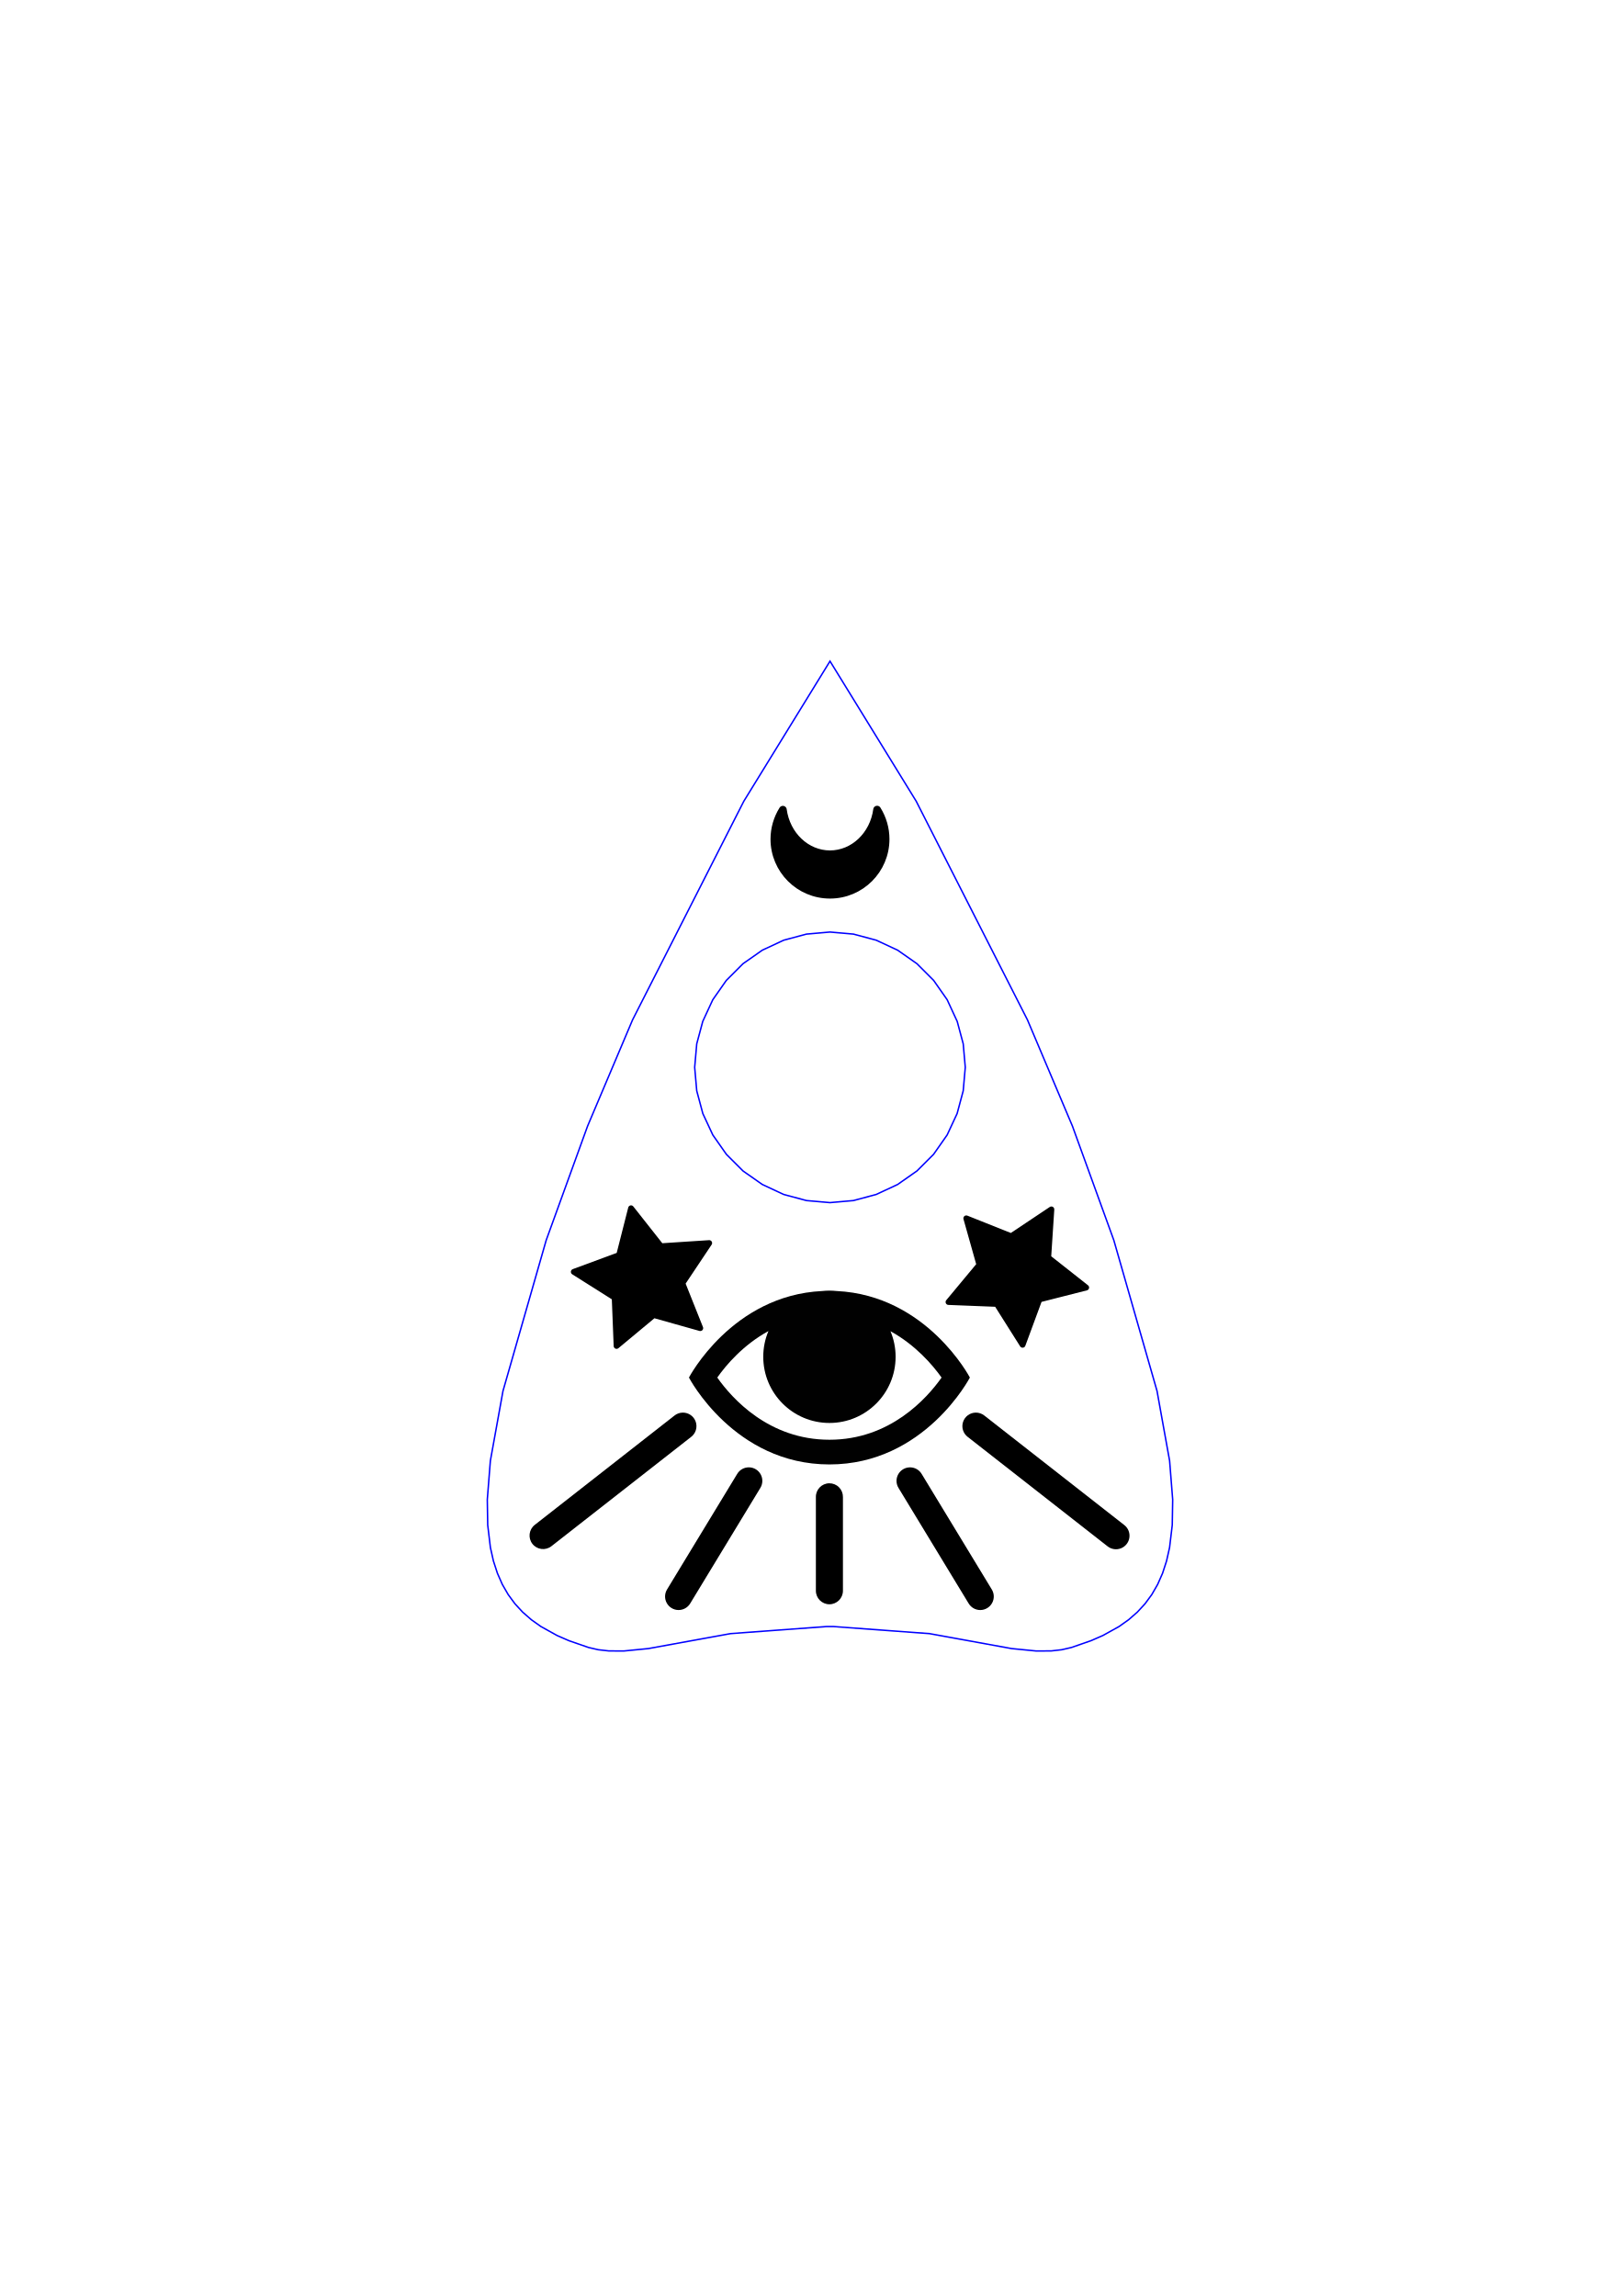
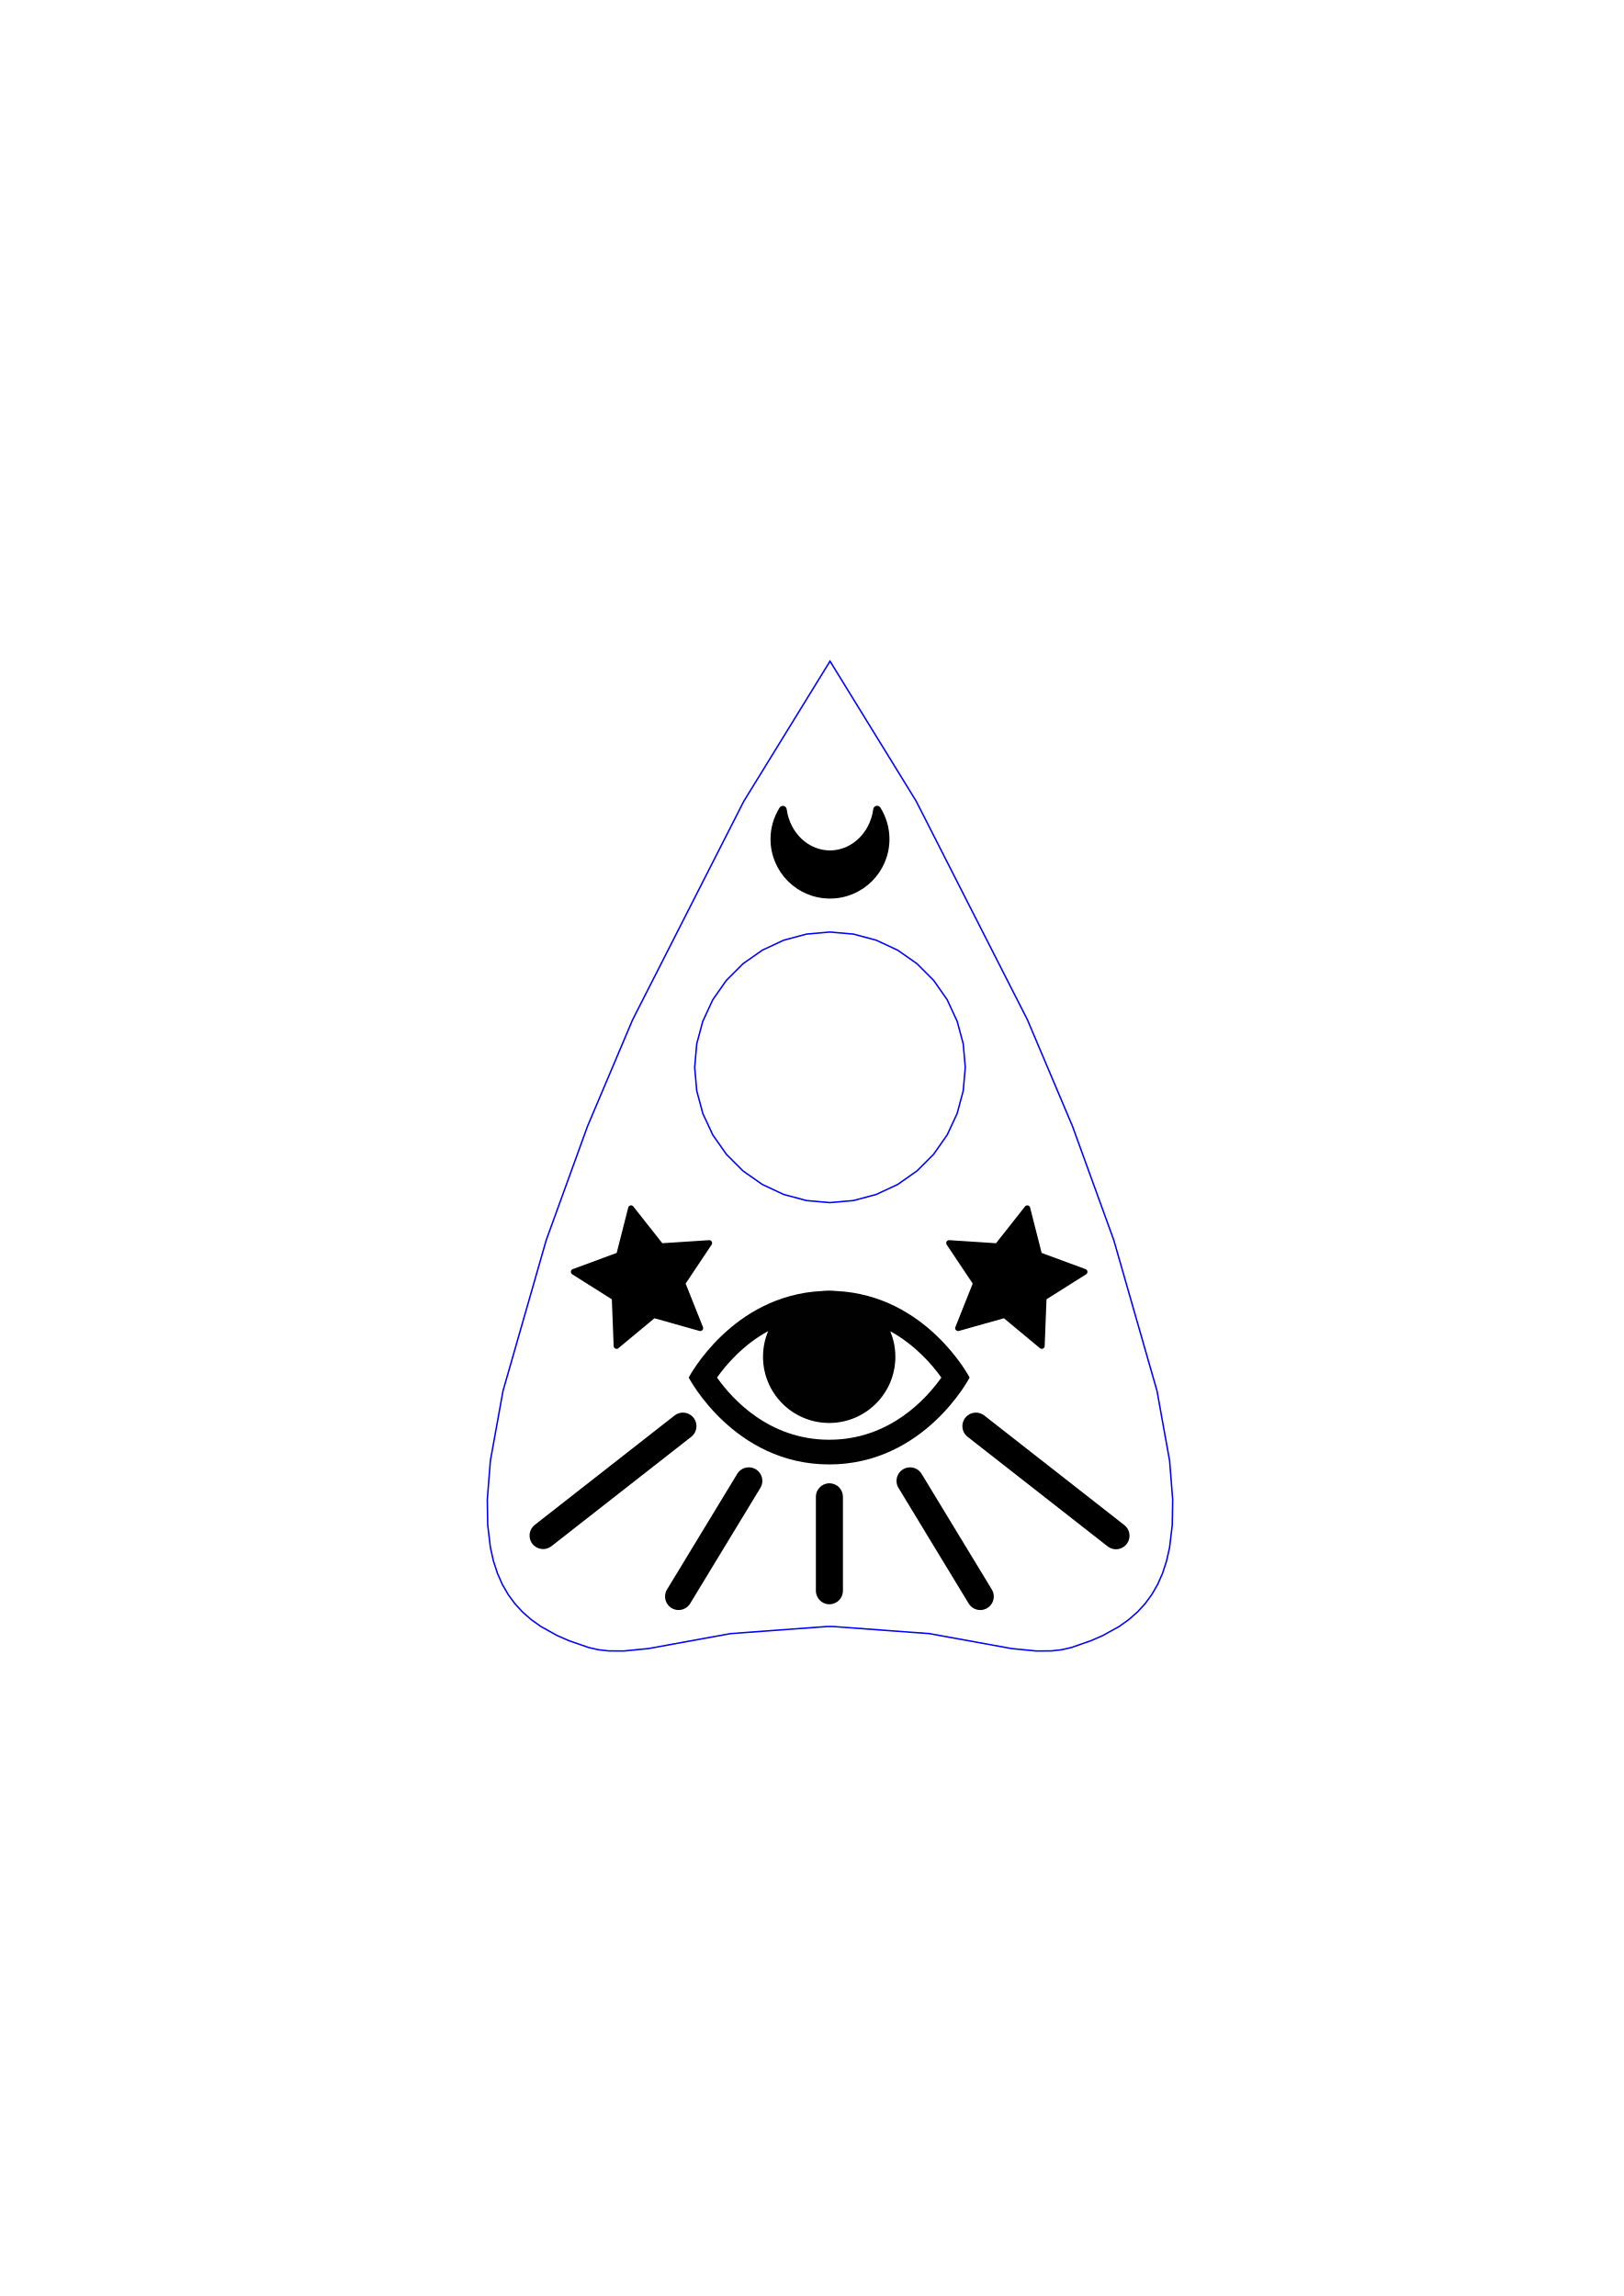
<svg xmlns="http://www.w3.org/2000/svg" width="210mm" height="297mm" viewBox="0 0 210 297" version="1.1" id="svg982">
  <defs id="defs976" />
  <g id="layer1">
    <path style="font-style:italic;font-variant:normal;font-weight:normal;font-stretch:normal;font-size:161.69px;line-height:125%;font-family:'Lucida Calligraphy';-inkscape-font-specification:'Lucida Calligraphy, Italic';text-align:start;letter-spacing:0px;word-spacing:0px;writing-mode:lr-tb;text-anchor:start;fill:none;fill-opacity:1;stroke:#0000ff;stroke-width:0.05mm;stroke-linecap:butt;stroke-linejoin:miter;stroke-miterlimit:4;stroke-dasharray:none;stroke-opacity:1" d="m 96.513,151.761 2.082,1.458 1.624,0.758 0.461,0.215 0.679,0.317 0.491,0.132 2.455,0.658 0.506,0.044 2.532,0.222 0.506,-0.044 2.532,-0.222 0.491,-0.132 2.455,-0.658 0.461,-0.215 2.304,-1.074 0.416,-0.292 2.082,-1.458 1.394,-1.394 0.404,-0.404 0.359,-0.359 0.292,-0.417 1.458,-2.082 0.374,-0.802 0.215,-0.461 0.701,-1.502 0.364,-1.359 0.132,-0.491 0.294,-1.097 0.044,-0.506 0.222,-2.532 -0.044,-0.506 -0.222,-2.532 -0.646,-2.411 -0.132,-0.491 -0.215,-0.461 -1.086,-2.348 -0.292,-0.417 -1.458,-2.082 -0.359,-0.36 -1.797,-1.797 -0.416,-0.292 -2.082,-1.458 -0.461,-0.215 -2.304,-1.074 -0.491,-0.131 -2.455,-0.658 -0.506,-0.045 -2.532,-0.221 -0.506,0.044 -2.532,0.222 -0.491,0.131 -2.455,0.658 -0.461,0.215 -2.304,1.074 -0.416,0.292 -2.082,1.458 -0.36,0.359 -1.797,1.798 -0.292,0.416 -1.458,2.083 -0.215,0.461 -1.086,2.348 -0.132,0.491 -0.443,1.652 -0.203,0.759 -0.044,0.507 -0.222,2.532 0.044,0.507 0.222,2.532 0.132,0.491 0.658,2.455 0.701,1.502 0.215,0.461 0.374,0.802 0.292,0.416 1.458,2.082 0.359,0.359 1.798,1.798 z" id="path4178" />
    <path style="font-style:italic;font-variant:normal;font-weight:normal;font-stretch:normal;font-size:161.69px;line-height:125%;font-family:'Lucida Calligraphy';-inkscape-font-specification:'Lucida Calligraphy, Italic';text-align:start;letter-spacing:0px;word-spacing:0px;writing-mode:lr-tb;text-anchor:start;fill:none;fill-opacity:1;stroke:#0000ff;stroke-width:0.05mm;stroke-linecap:butt;stroke-linejoin:miter;stroke-miterlimit:4;stroke-dasharray:none;stroke-opacity:1" d="m 150.459,184.469 0.811,4.489 0.201,2.538 0.197,2.489 -0.028,1.669 -0.027,1.619 -0.177,1.482 -0.171,1.431 -0.2,0.89 -0.19,0.843 -0.265,0.817 -0.25,0.771 -0.329,0.747 -0.308,0.699 -0.393,0.681 -0.365,0.633 -0.455,0.619 -0.422,0.574 -0.517,0.56 -0.48,0.52 -0.579,0.506 -0.54,0.472 -0.639,0.455 -0.596,0.424 -1.071,0.595 -1.026,0.57 -0.788,0.344 -0.748,0.327 -1.29,0.447 -1.247,0.432 -0.656,0.152 -0.603,0.139 -0.699,0.079 -0.643,0.072 -0.994,0.006 -0.942,0.006 -1.618,-0.159 -1.572,-0.155 -5.314,-0.967 -5.32,-0.968 -6.174,-0.455 -6.219,-0.458 h -0.448 -0.485 l -6.174,0.455 -6.219,0.458 -5.314,0.967 -5.32,0.968 -1.618,0.159 -1.572,0.155 -0.994,-0.006 -0.942,-0.006 -0.699,-0.079 -0.644,-0.072 -0.657,-0.152 -0.603,-0.139 -1.29,-0.447 -1.247,-0.432 -0.788,-0.344 -0.748,-0.327 -1.071,-0.595 -1.026,-0.57 -0.639,-0.455 -0.596,-0.424 -0.579,-0.506 -0.54,-0.472 -0.517,-0.56 -0.48,-0.52 -0.455,-0.619 -0.422,-0.574 -0.393,-0.681 -0.365,-0.633 -0.329,-0.747 -0.308,-0.699 -0.265,-0.817 -0.25,-0.771 -0.2,-0.89 -0.19,-0.843 -0.177,-1.482 -0.171,-1.431 -0.027,-1.669 -0.027,-1.619 0.201,-2.538 0.197,-2.489 0.82,-4.538 0.811,-4.489 2.799,-9.768 2.787,-9.727 2.683,-7.398 2.672,-7.37 2.916,-6.888 2.904,-6.86 7.201,-14.155 7.184,-14.12 5.793,-9.415 5.356,-8.704 5.793,9.414 5.356,8.705 7.201,14.154 7.184,14.121 2.916,6.888 2.904,6.86 2.683,7.398 2.672,7.37 2.799,9.768 2.787,9.727 z" id="path8-4" />
-     <path style="fill:#010101;stroke-width:0.433" d="m 108.201,167.001 c -0.303,-0.032 -0.61,-0.052 -0.92,-0.052 h -0.006 -0.003 c -0.315,0 -0.624,0.02 -0.93,0.052 -11.677,0.557 -17.238,11.192 -17.238,11.192 0,0 5.843,11.24 18.171,11.24 12.323,0 18.163,-11.24 18.163,-11.24 0,0 -5.56,-10.636 -17.237,-11.193 z m -0.925,19.237 c -7.832,0 -12.593,-5.331 -14.508,-8.044 1.151,-1.634 3.345,-4.216 6.618,-6.014 -0.434,1.022 -0.671,2.149 -0.671,3.327 0,4.728 3.83,8.561 8.558,8.561 4.729,0 8.56,-3.832 8.56,-8.561 0,-1.172 -0.238,-2.291 -0.665,-3.309 3.259,1.799 5.457,4.374 6.611,5.998 -1.915,2.71 -6.677,8.042 -14.502,8.042 z" id="path1629" />
+     <path style="fill:#010101;stroke-width:0.433" d="m 108.17,167.001 c -0.303,-0.032 -0.61,-0.052 -0.92,-0.052 h -0.006 -0.003 c -0.315,0 -0.624,0.02 -0.93,0.052 -11.677,0.557 -17.238,11.192 -17.238,11.192 0,0 5.843,11.24 18.171,11.24 12.323,0 18.163,-11.24 18.163,-11.24 0,0 -5.56,-10.636 -17.237,-11.193 z m -0.925,19.237 c -7.832,0 -12.593,-5.331 -14.508,-8.044 1.151,-1.634 3.345,-4.216 6.618,-6.014 -0.434,1.022 -0.671,2.149 -0.671,3.327 0,4.728 3.83,8.561 8.558,8.561 4.729,0 8.56,-3.832 8.56,-8.561 0,-1.172 -0.238,-2.291 -0.665,-3.309 3.259,1.799 5.457,4.374 6.611,5.998 -1.915,2.71 -6.677,8.042 -14.502,8.042 z" id="path1629" />
    <path style="opacity:1;vector-effect:none;fill:#000000;fill-opacity:1;fill-rule:nonzero;stroke:#000000;stroke-width:0.75;stroke-linecap:round;stroke-linejoin:round;stroke-miterlimit:4;stroke-dasharray:none;stroke-dashoffset:0;stroke-opacity:1;paint-order:fill markers stroke" d="m 91.726,160.796 -3.472,5.2 2.315,5.808 -6.018,-1.695 -4.808,3.997 -0.247,-6.247 -5.287,-3.338 5.865,-2.166 1.541,-6.06 3.872,4.909 z" id="path2201" />
-     <path transform="rotate(-30,132.5597,173.5023)" style="opacity:1;vector-effect:none;fill:#000000;fill-opacity:1;fill-rule:nonzero;stroke:#000000;stroke-width:0.75;stroke-linecap:round;stroke-linejoin:round;stroke-miterlimit:4;stroke-dasharray:none;stroke-dashoffset:0;stroke-opacity:1;paint-order:fill markers stroke" d="m 144.053,160.436 -3.472,5.2 2.315,5.808 -6.018,-1.695 -4.808,3.997 -0.247,-6.247 -5.287,-3.338 5.865,-2.166 1.541,-6.06 3.872,4.909 z" id="path2201-9" />
    <path style="color:#000000;font-style:normal;font-variant:normal;font-weight:normal;font-stretch:normal;font-size:medium;line-height:normal;font-family:sans-serif;font-variant-ligatures:normal;font-variant-position:normal;font-variant-caps:normal;font-variant-numeric:normal;font-variant-alternates:normal;font-feature-settings:normal;text-indent:0;text-align:start;text-decoration:none;text-decoration-line:none;text-decoration-style:solid;text-decoration-color:#000000;letter-spacing:normal;word-spacing:normal;text-transform:none;writing-mode:lr-tb;direction:ltr;text-orientation:mixed;dominant-baseline:auto;baseline-shift:baseline;text-anchor:start;white-space:normal;shape-padding:0;clip-rule:nonzero;display:inline;overflow:visible;visibility:visible;opacity:1;isolation:auto;mix-blend-mode:normal;color-interpolation:sRGB;color-interpolation-filters:linearRGB;solid-color:#000000;solid-opacity:1;vector-effect:none;fill:#000000;fill-opacity:1;fill-rule:evenodd;stroke:none;stroke-width:3.5;stroke-linecap:round;stroke-linejoin:miter;stroke-miterlimit:4;stroke-dasharray:none;stroke-dashoffset:0;stroke-opacity:1;color-rendering:auto;image-rendering:auto;shape-rendering:auto;text-rendering:auto;enable-background:accumulate" d="m 107.246,191.871 a 1.75,1.75 0 0 0 -1.725,1.775 v 12.127 a 1.75,1.75 0 1 0 3.5,0 v -12.127 a 1.75,1.75 0 0 0 -1.775,-1.775 z" id="path827" />
    <path style="color:#000000;font-style:normal;font-variant:normal;font-weight:normal;font-stretch:normal;font-size:medium;line-height:normal;font-family:sans-serif;font-variant-ligatures:normal;font-variant-position:normal;font-variant-caps:normal;font-variant-numeric:normal;font-variant-alternates:normal;font-feature-settings:normal;text-indent:0;text-align:start;text-decoration:none;text-decoration-line:none;text-decoration-style:solid;text-decoration-color:#000000;letter-spacing:normal;word-spacing:normal;text-transform:none;writing-mode:lr-tb;direction:ltr;text-orientation:mixed;dominant-baseline:auto;baseline-shift:baseline;text-anchor:start;white-space:normal;shape-padding:0;clip-rule:nonzero;display:inline;overflow:visible;visibility:visible;opacity:1;isolation:auto;mix-blend-mode:normal;color-interpolation:sRGB;color-interpolation-filters:linearRGB;solid-color:#000000;solid-opacity:1;vector-effect:none;fill:#000000;fill-opacity:1;fill-rule:evenodd;stroke:none;stroke-width:3.5;stroke-linecap:round;stroke-linejoin:miter;stroke-miterlimit:4;stroke-dasharray:none;stroke-dashoffset:0;stroke-opacity:1;color-rendering:auto;image-rendering:auto;shape-rendering:auto;text-rendering:auto;enable-background:accumulate" d="m 96.898,189.809 a 1.75,1.75 0 0 0 -1.562,0.863 l -9.064,14.932 a 1.75,1.75 0 1 0 2.992,1.816 l 9.064,-14.932 a 1.75,1.75 0 0 0 -1.43,-2.68 z" id="path827-1-5" />
    <path style="color:#000000;font-style:normal;font-variant:normal;font-weight:normal;font-stretch:normal;font-size:medium;line-height:normal;font-family:sans-serif;font-variant-ligatures:normal;font-variant-position:normal;font-variant-caps:normal;font-variant-numeric:normal;font-variant-alternates:normal;font-feature-settings:normal;text-indent:0;text-align:start;text-decoration:none;text-decoration-line:none;text-decoration-style:solid;text-decoration-color:#000000;letter-spacing:normal;word-spacing:normal;text-transform:none;writing-mode:lr-tb;direction:ltr;text-orientation:mixed;dominant-baseline:auto;baseline-shift:baseline;text-anchor:start;white-space:normal;shape-padding:0;clip-rule:nonzero;display:inline;overflow:visible;visibility:visible;opacity:1;isolation:auto;mix-blend-mode:normal;color-interpolation:sRGB;color-interpolation-filters:linearRGB;solid-color:#000000;solid-opacity:1;vector-effect:none;fill:#000000;fill-opacity:1;fill-rule:evenodd;stroke:none;stroke-width:3.5;stroke-linecap:round;stroke-linejoin:miter;stroke-miterlimit:4;stroke-dasharray:none;stroke-dashoffset:0;stroke-opacity:1;color-rendering:auto;image-rendering:auto;shape-rendering:auto;text-rendering:auto;enable-background:accumulate" d="m 88.309,182.729 a 1.75,1.75 0 0 0 -1.084,0.387 l -18.064,14.137 a 1.75,1.75 0 1 0 2.158,2.756 l 18.064,-14.135 a 1.75,1.75 0 0 0 -1.074,-3.145 z" id="path827-1-5-1" />
    <path style="color:#000000;font-style:normal;font-variant:normal;font-weight:normal;font-stretch:normal;font-size:medium;line-height:normal;font-family:sans-serif;font-variant-ligatures:normal;font-variant-position:normal;font-variant-caps:normal;font-variant-numeric:normal;font-variant-alternates:normal;font-feature-settings:normal;text-indent:0;text-align:start;text-decoration:none;text-decoration-line:none;text-decoration-style:solid;text-decoration-color:#000000;letter-spacing:normal;word-spacing:normal;text-transform:none;writing-mode:lr-tb;direction:ltr;text-orientation:mixed;dominant-baseline:auto;baseline-shift:baseline;text-anchor:start;white-space:normal;shape-padding:0;clip-rule:nonzero;display:inline;overflow:visible;visibility:visible;opacity:1;isolation:auto;mix-blend-mode:normal;color-interpolation:sRGB;color-interpolation-filters:linearRGB;solid-color:#000000;solid-opacity:1;vector-effect:none;fill:#000000;fill-opacity:1;fill-rule:evenodd;stroke:none;stroke-width:3.5;stroke-linecap:round;stroke-linejoin:miter;stroke-miterlimit:4;stroke-dasharray:none;stroke-dashoffset:0;stroke-opacity:1;color-rendering:auto;image-rendering:auto;shape-rendering:auto;text-rendering:auto;enable-background:accumulate" d="m 117.77,189.811 a 1.75,1.75 0 0 0 -1.553,2.678 l 9.064,14.932 a 1.75,1.75 0 1 0 2.992,-1.816 l -9.064,-14.932 a 1.75,1.75 0 0 0 -1.439,-0.861 z" id="path827-1-5-9" />
    <path style="color:#000000;font-style:normal;font-variant:normal;font-weight:normal;font-stretch:normal;font-size:medium;line-height:normal;font-family:sans-serif;font-variant-ligatures:normal;font-variant-position:normal;font-variant-caps:normal;font-variant-numeric:normal;font-variant-alternates:normal;font-feature-settings:normal;text-indent:0;text-align:start;text-decoration:none;text-decoration-line:none;text-decoration-style:solid;text-decoration-color:#000000;letter-spacing:normal;word-spacing:normal;text-transform:none;writing-mode:lr-tb;direction:ltr;text-orientation:mixed;dominant-baseline:auto;baseline-shift:baseline;text-anchor:start;white-space:normal;shape-padding:0;clip-rule:nonzero;display:inline;overflow:visible;visibility:visible;opacity:1;isolation:auto;mix-blend-mode:normal;color-interpolation:sRGB;color-interpolation-filters:linearRGB;solid-color:#000000;solid-opacity:1;vector-effect:none;fill:#000000;fill-opacity:1;fill-rule:evenodd;stroke:none;stroke-width:3.5;stroke-linecap:round;stroke-linejoin:miter;stroke-miterlimit:4;stroke-dasharray:none;stroke-dashoffset:0;stroke-opacity:1;color-rendering:auto;image-rendering:auto;shape-rendering:auto;text-rendering:auto;enable-background:accumulate" d="m 126.182,182.729 a 1.75,1.75 0 0 0 -1.02,3.145 l 18.064,14.135 a 1.75,1.75 0 1 0 2.156,-2.756 l -18.064,-14.137 a 1.75,1.75 0 0 0 -1.137,-0.387 z" id="path827-1-5-1-0" />
    <path style="opacity:1;vector-effect:none;fill:#000000;fill-opacity:1;fill-rule:nonzero;stroke:#000000;stroke-width:1;stroke-linecap:round;stroke-linejoin:round;stroke-miterlimit:4;stroke-dasharray:none;stroke-dashoffset:0;stroke-opacity:1;paint-order:fill markers stroke" d="m 113.441,104.732 a 6.171,6.776 0 0 1 -6.096,5.776 6.171,6.776 0 0 1 -6.096,-5.765 7.192,7.192 0 0 0 -1.096,3.799 7.192,7.192 0 0 0 7.192,7.193 7.192,7.192 0 0 0 7.192,-7.193 7.192,7.192 0 0 0 -1.097,-3.811 z" id="path901" />
+     <path style="opacity:1;vector-effect:none;fill:#000000;fill-opacity:1;fill-rule:nonzero;stroke:#000000;stroke-width:0.75;stroke-linecap:round;stroke-linejoin:round;stroke-miterlimit:4;stroke-dasharray:none;stroke-dashoffset:0;stroke-opacity:1;paint-order:fill markers stroke" d="m 122.754,160.796 3.472,5.2 -2.315,5.808 6.018,-1.695 4.808,3.997 0.247,-6.247 5.287,-3.338 -5.865,-2.166 -1.541,-6.06 -3.872,4.909 z" id="path2201-9" />
  </g>
</svg>
